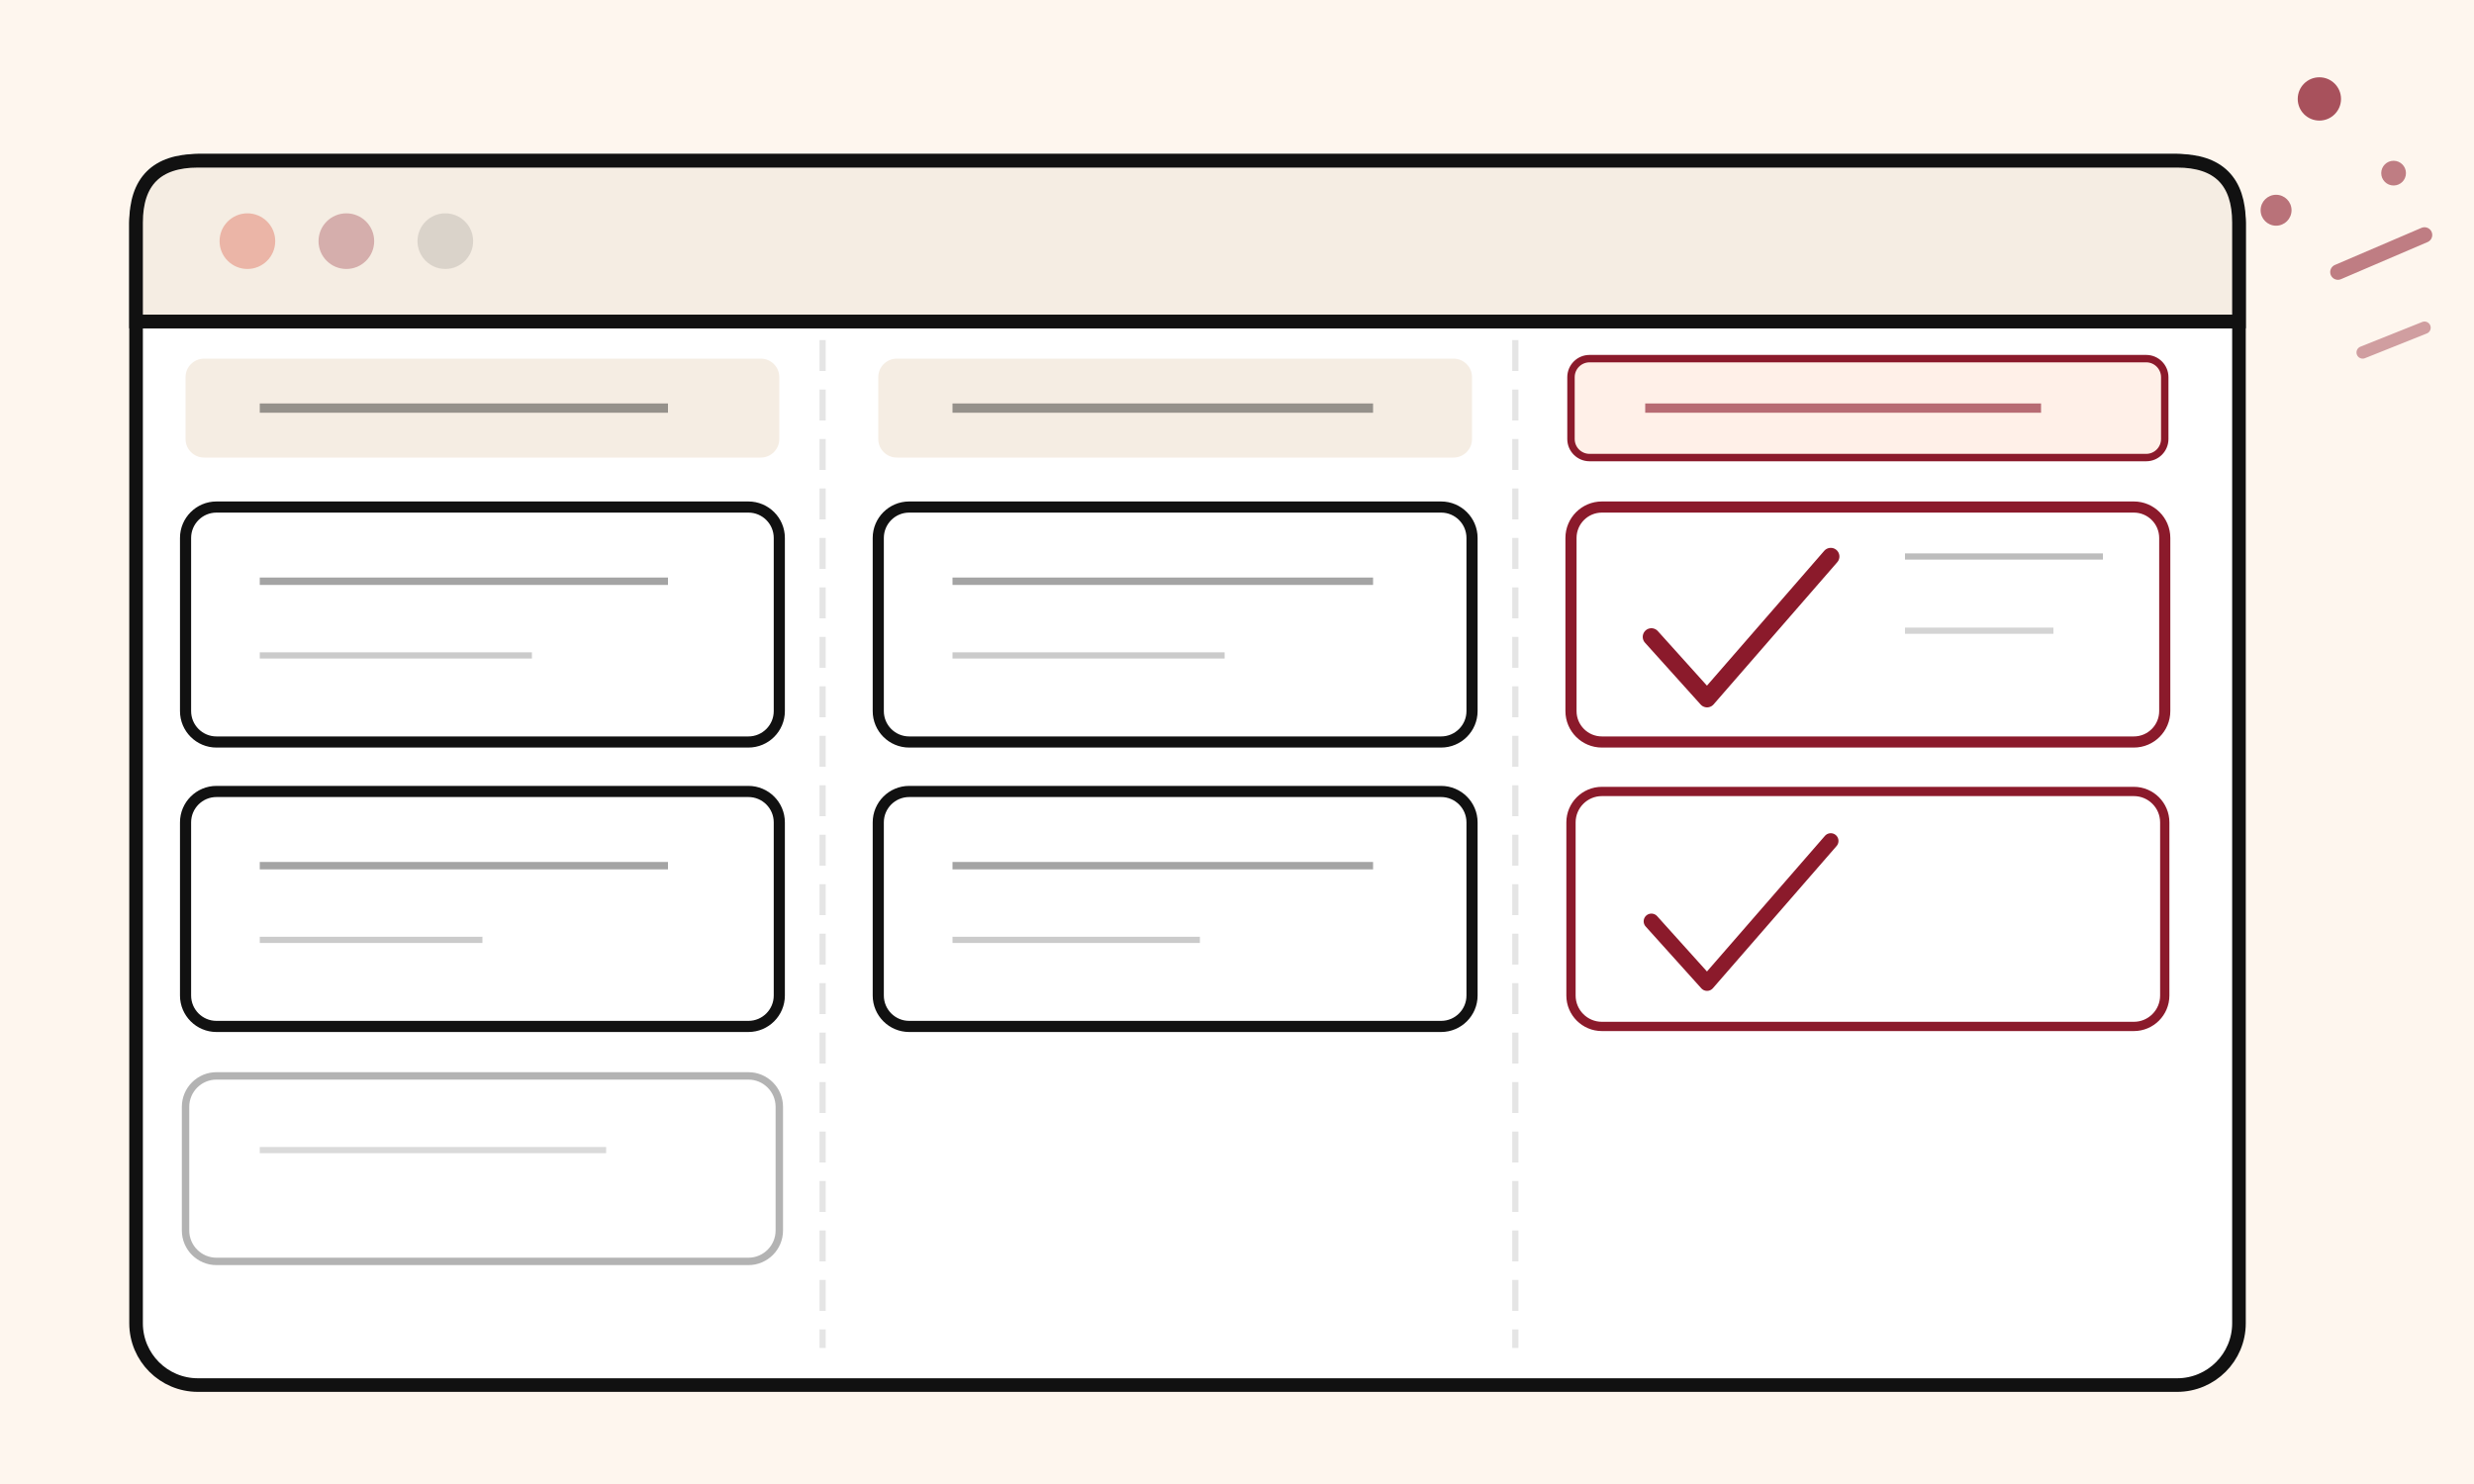
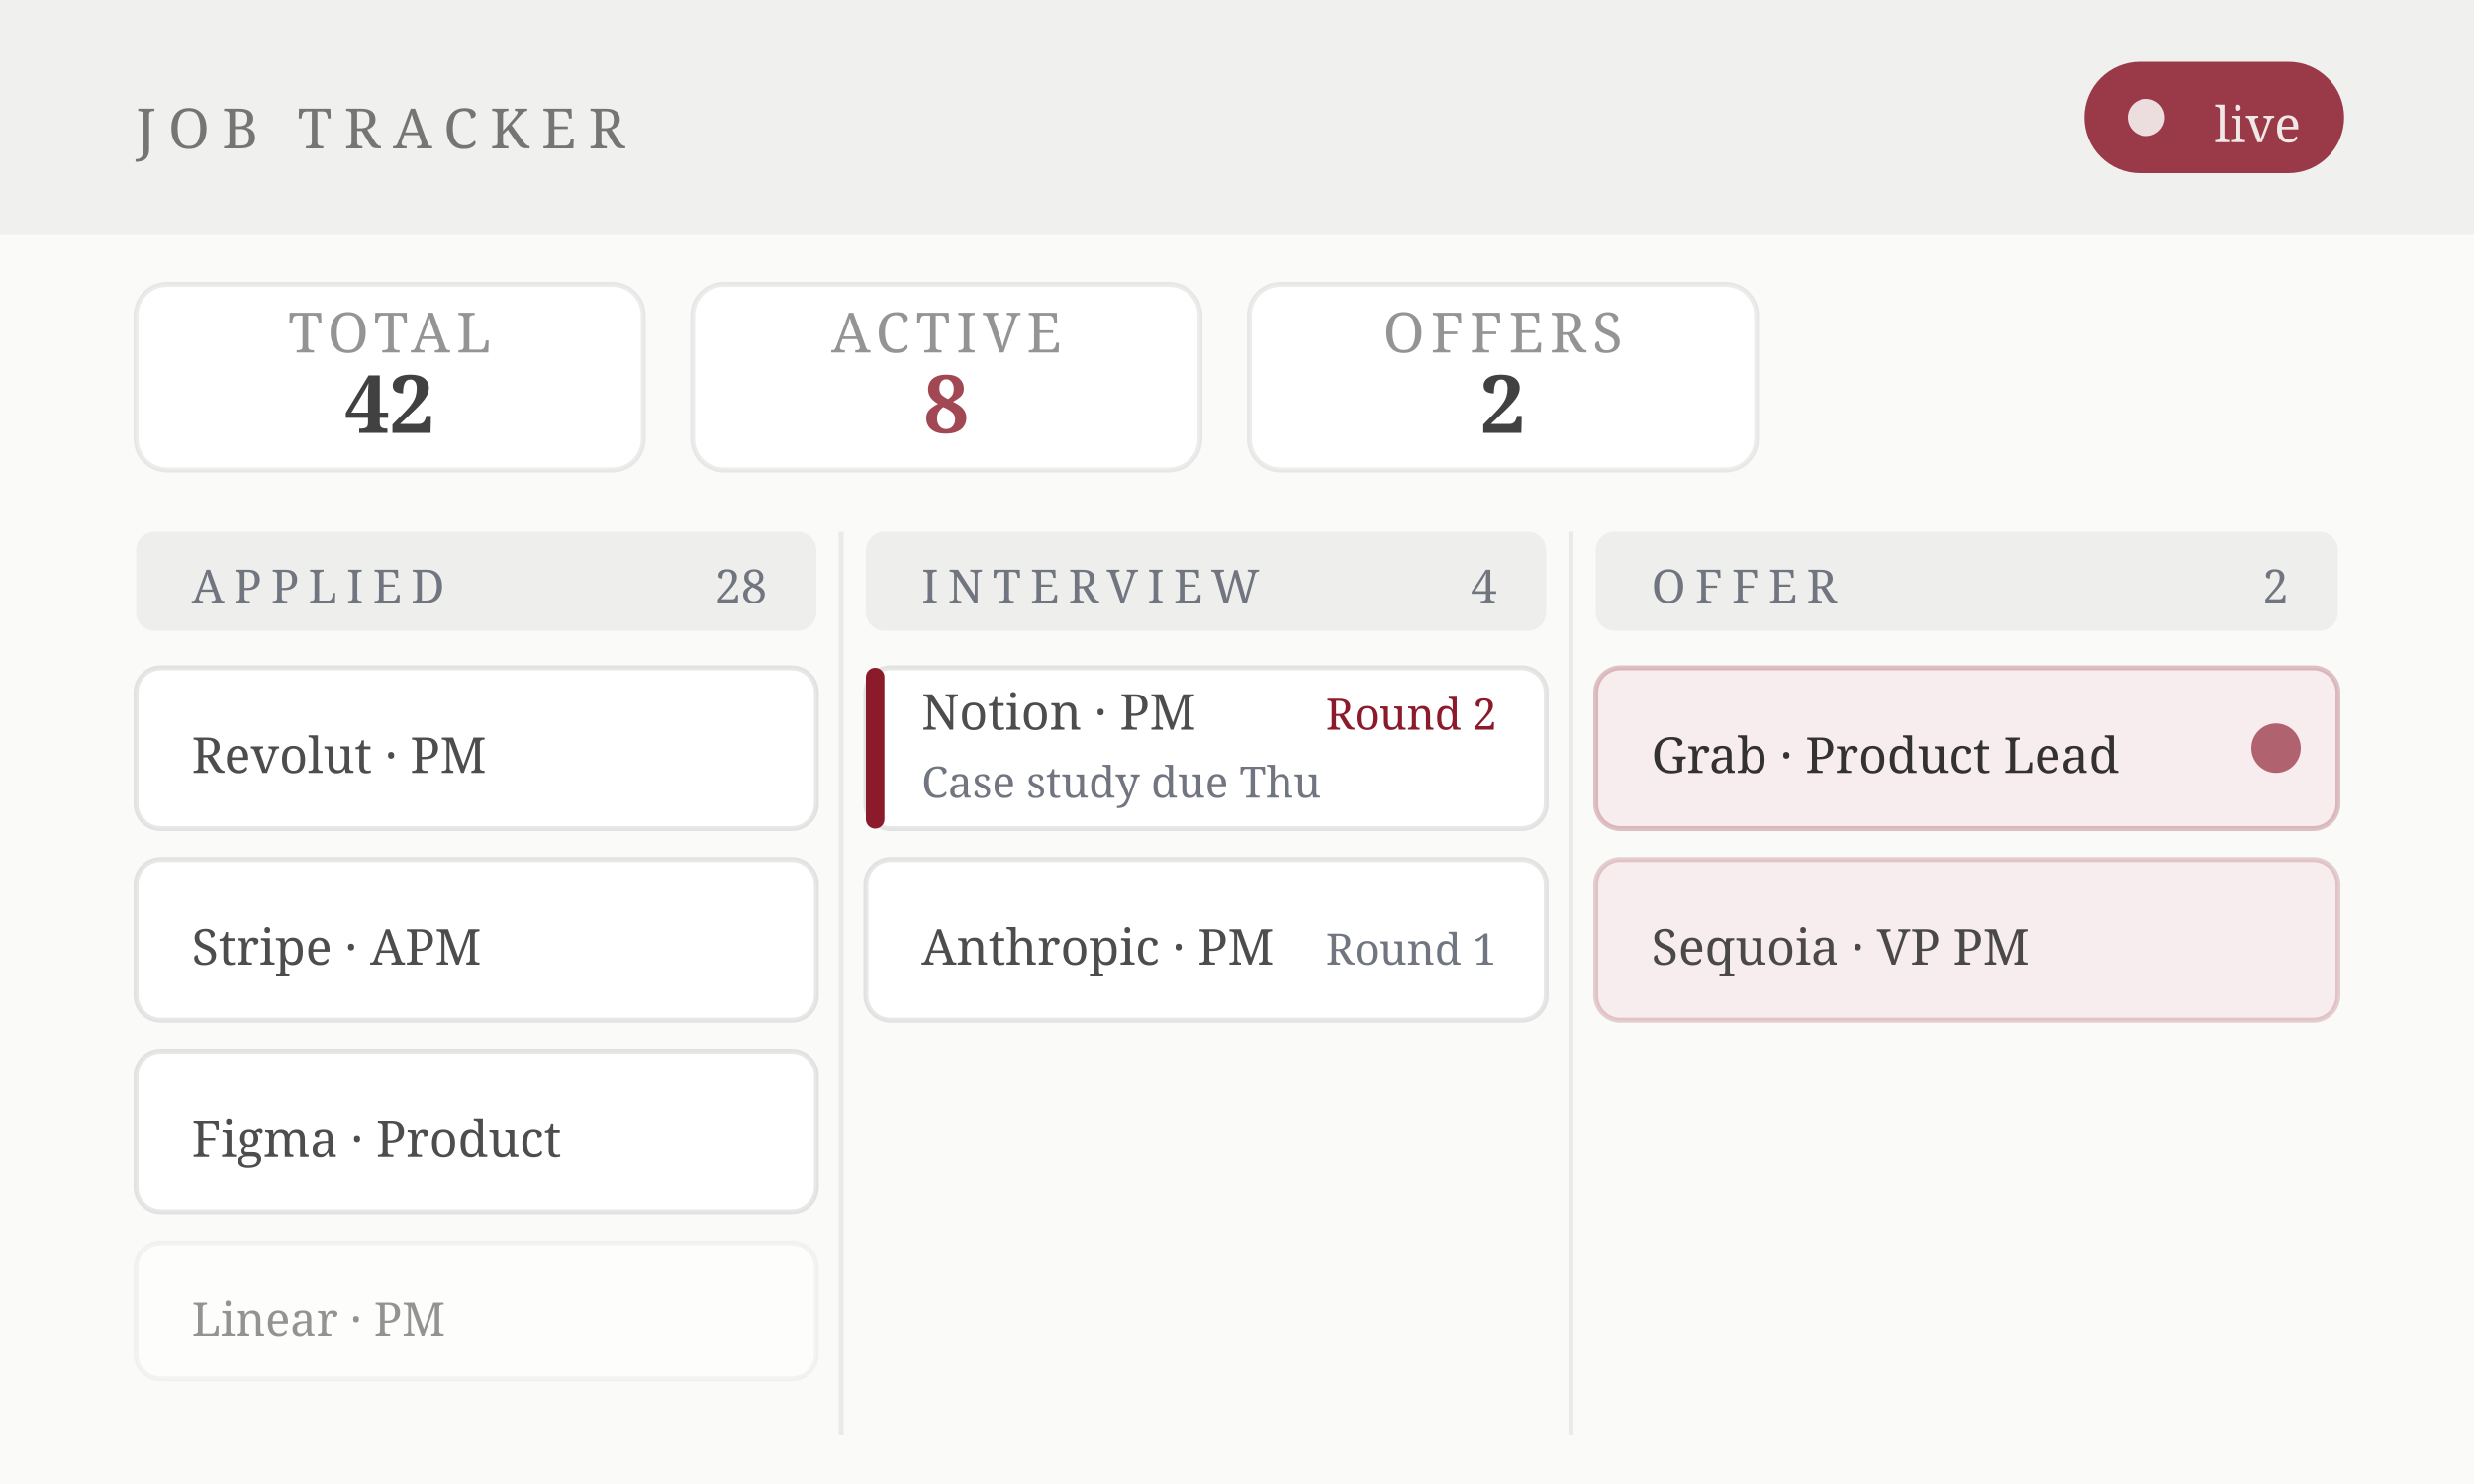
<svg xmlns="http://www.w3.org/2000/svg" viewBox="0 0 400 240" fill="none">
-   <rect width="400" height="240" fill="#FEF6EE" />
-   <circle cx="375" cy="16" r="3.5" fill="#8B1A2B" opacity="0.75" />
-   <circle cx="387" cy="28" r="2" fill="#8B1A2B" opacity="0.55" />
-   <circle cx="368" cy="34" r="2.5" fill="#8B1A2B" opacity="0.6" />
-   <line x1="378" y1="44" x2="392" y2="38" stroke="#8B1A2B" stroke-width="2.5" stroke-linecap="round" opacity="0.55" />
-   <line x1="382" y1="57" x2="392" y2="53" stroke="#8B1A2B" stroke-width="2" stroke-linecap="round" opacity="0.4" />
-   <rect x="22" y="26" width="340" height="198" rx="10" fill="white" stroke="#111111" stroke-width="2.2" />
-   <path d="M 22 36 Q 22 26 32 26 L 352 26 Q 362 26 362 36 L 362 52 L 22 52 Z" fill="#F5EDE3" stroke="#111111" stroke-width="2.2" />
-   <line x1="22" y1="52" x2="362" y2="52" stroke="#111111" stroke-width="2.2" />
-   <circle cx="40" cy="39" r="4.5" fill="#E8A898" opacity="0.8" />
-   <circle cx="56" cy="39" r="4.5" fill="#8B1A2B" opacity="0.3" />
-   <circle cx="72" cy="39" r="4.5" fill="#111111" opacity="0.12" />
-   <rect x="30" y="58" width="96" height="16" rx="3" fill="#F5EDE3" />
-   <line x1="42" y1="66" x2="108" y2="66" stroke="#111111" stroke-width="1.5" opacity="0.42" />
-   <rect x="142" y="58" width="96" height="16" rx="3" fill="#F5EDE3" />
-   <line x1="154" y1="66" x2="222" y2="66" stroke="#111111" stroke-width="1.5" opacity="0.42" />
-   <rect x="254" y="58" width="96" height="16" rx="3" fill="#FFF0E8" stroke="#8B1A2B" stroke-width="1.2" />
-   <line x1="266" y1="66" x2="330" y2="66" stroke="#8B1A2B" stroke-width="1.5" opacity="0.62" />
-   <line x1="133" y1="55" x2="133" y2="218" stroke="#111111" stroke-width="1" opacity="0.11" stroke-dasharray="5 3" />
-   <line x1="245" y1="55" x2="245" y2="218" stroke="#111111" stroke-width="1" opacity="0.11" stroke-dasharray="5 3" />
-   <rect x="30" y="82" width="96" height="38" rx="5" fill="white" stroke="#111111" stroke-width="1.8" />
-   <line x1="42" y1="94" x2="108" y2="94" stroke="#111111" stroke-width="1.2" opacity="0.38" />
-   <line x1="42" y1="106" x2="86" y2="106" stroke="#111111" stroke-width="1" opacity="0.22" />
-   <rect x="30" y="128" width="96" height="38" rx="5" fill="white" stroke="#111111" stroke-width="1.8" />
-   <line x1="42" y1="140" x2="108" y2="140" stroke="#111111" stroke-width="1.2" opacity="0.38" />
-   <line x1="42" y1="152" x2="78" y2="152" stroke="#111111" stroke-width="1" opacity="0.22" />
-   <rect x="30" y="174" width="96" height="30" rx="5" fill="white" stroke="#111111" stroke-width="1.2" opacity="0.32" />
-   <line x1="42" y1="186" x2="98" y2="186" stroke="#111111" stroke-width="1" opacity="0.16" />
-   <rect x="142" y="82" width="96" height="38" rx="5" fill="white" stroke="#111111" stroke-width="1.8" />
-   <line x1="154" y1="94" x2="222" y2="94" stroke="#111111" stroke-width="1.2" opacity="0.38" />
-   <line x1="154" y1="106" x2="198" y2="106" stroke="#111111" stroke-width="1" opacity="0.22" />
-   <rect x="142" y="128" width="96" height="38" rx="5" fill="white" stroke="#111111" stroke-width="1.8" />
-   <line x1="154" y1="140" x2="222" y2="140" stroke="#111111" stroke-width="1.2" opacity="0.38" />
-   <line x1="154" y1="152" x2="194" y2="152" stroke="#111111" stroke-width="1" opacity="0.22" />
-   <rect x="254" y="82" width="96" height="38" rx="5" fill="white" stroke="#8B1A2B" stroke-width="1.8" />
-   <path d="M 267 103 L 276 113 L 296 90" stroke="#8B1A2B" stroke-width="2.8" stroke-linecap="round" stroke-linejoin="round" />
-   <line x1="308" y1="90" x2="340" y2="90" stroke="#111111" stroke-width="1" opacity="0.28" />
-   <line x1="308" y1="102" x2="332" y2="102" stroke="#111111" stroke-width="1" opacity="0.18" />
-   <rect x="254" y="128" width="96" height="38" rx="5" fill="white" stroke="#8B1A2B" stroke-width="1.5" />
-   <path d="M 267 149 L 276 159 L 296 136" stroke="#8B1A2B" stroke-width="2.5" stroke-linecap="round" stroke-linejoin="round" />
+   <rect width="400" height="240" fill="#FAFAF8" />
+   <rect x="0" y="0" width="400" height="38" fill="#111111" fill-opacity="0.04" />
+   <text x="22" y="24" font-family="Georgia, serif" font-size="9" fill="#111111" opacity="0.55" letter-spacing="2">JOB TRACKER</text>
+   <rect x="337" y="10" width="42" height="18" rx="9" fill="#8B1A2B" opacity="0.85" />
+   <circle cx="347" cy="19" r="3" fill="#FAFAF8" opacity="0.85" />
+   <text x="372" y="23" text-anchor="end" font-family="Georgia, serif" font-size="8" fill="#FAFAF8" opacity="0.9">live</text>
+   <rect x="22" y="46" width="82" height="30" rx="5" fill="white" stroke="#111111" stroke-opacity="0.08" stroke-width="0.8" />
+   <text x="63" y="57" text-anchor="middle" font-family="Georgia, serif" font-size="9" fill="#111111" opacity="0.45" letter-spacing="1">TOTAL</text>
+   <text x="63" y="70" text-anchor="middle" font-family="Georgia, serif" font-size="13" fill="#111111" opacity="0.80" font-weight="bold">42</text>
+   <rect x="112" y="46" width="82" height="30" rx="5" fill="white" stroke="#111111" stroke-opacity="0.08" stroke-width="0.8" />
+   <text x="153" y="57" text-anchor="middle" font-family="Georgia, serif" font-size="9" fill="#111111" opacity="0.45" letter-spacing="1">ACTIVE</text>
+   <text x="153" y="70" text-anchor="middle" font-family="Georgia, serif" font-size="13" fill="#8B1A2B" opacity="0.80" font-weight="bold">8</text>
+   <rect x="202" y="46" width="82" height="30" rx="5" fill="white" stroke="#111111" stroke-opacity="0.08" stroke-width="0.8" />
+   <text x="243" y="57" text-anchor="middle" font-family="Georgia, serif" font-size="9" fill="#111111" opacity="0.45" letter-spacing="1">OFFERS</text>
+   <text x="243" y="70" text-anchor="middle" font-family="Georgia, serif" font-size="13" fill="#111111" opacity="0.80" font-weight="bold">2</text>
+   <rect x="22" y="86" width="110" height="16" rx="3" fill="#111111" fill-opacity="0.05" />
+   <text x="31" y="97.5" font-family="Georgia, serif" font-size="7.5" fill="#717580" letter-spacing="1.5">APPLIED</text>
+   <text x="124" y="97.5" text-anchor="end" font-family="Georgia, serif" font-size="7.5" fill="#717580">28</text>
+   <rect x="140" y="86" width="110" height="16" rx="3" fill="#111111" fill-opacity="0.05" />
+   <text x="149" y="97.5" font-family="Georgia, serif" font-size="7.5" fill="#717580" letter-spacing="1.5">INTERVIEW</text>
+   <text x="242" y="97.5" text-anchor="end" font-family="Georgia, serif" font-size="7.5" fill="#717580">4</text>
+   <rect x="258" y="86" width="120" height="16" rx="3" fill="#111111" fill-opacity="0.05" />
+   <text x="267" y="97.5" font-family="Georgia, serif" font-size="7.5" fill="#717580" letter-spacing="1.5">OFFER</text>
+   <text x="370" y="97.5" text-anchor="end" font-family="Georgia, serif" font-size="7.5" fill="#717580">2</text>
+   <rect x="22" y="108" width="110" height="26" rx="4" fill="white" stroke="#111111" stroke-opacity="0.10" stroke-width="0.8" />
+   <text x="31" y="125" font-family="Georgia, serif" font-size="8" fill="#111111" opacity="0.75">Revolut · PM</text>
+   <rect x="22" y="139" width="110" height="26" rx="4" fill="white" stroke="#111111" stroke-opacity="0.10" stroke-width="0.8" />
+   <text x="31" y="156" font-family="Georgia, serif" font-size="8" fill="#111111" opacity="0.75">Stripe · APM</text>
+   <rect x="22" y="170" width="110" height="26" rx="4" fill="white" stroke="#111111" stroke-opacity="0.10" stroke-width="0.8" />
+   <text x="31" y="187" font-family="Georgia, serif" font-size="8" fill="#111111" opacity="0.75">Figma · Product</text>
+   <rect x="22" y="201" width="110" height="22" rx="4" fill="white" stroke="#111111" stroke-opacity="0.07" stroke-width="0.8" opacity="0.6" />
+   <text x="31" y="216" font-family="Georgia, serif" font-size="7.5" fill="#111111" opacity="0.45">Linear · PM</text>
+   <rect x="140" y="108" width="110" height="26" rx="4" fill="white" stroke="#111111" stroke-opacity="0.10" stroke-width="0.8" />
+   <rect x="140" y="108" width="3" height="26" rx="1.5" fill="#8B1A2B" />
+   <text x="149" y="118" font-family="Georgia, serif" font-size="8" fill="#111111" opacity="0.75">Notion · PM</text>
+   <text x="242" y="118" text-anchor="end" font-family="Georgia, serif" font-size="7" fill="#8B1A2B">Round 2</text>
+   <text x="149" y="129" font-family="Georgia, serif" font-size="7" fill="#717580">Case study due Thu</text>
+   <rect x="140" y="139" width="110" height="26" rx="4" fill="white" stroke="#111111" stroke-opacity="0.10" stroke-width="0.8" />
+   <text x="149" y="156" font-family="Georgia, serif" font-size="8" fill="#111111" opacity="0.75">Anthropic · PM</text>
+   <text x="242" y="156" text-anchor="end" font-family="Georgia, serif" font-size="7" fill="#717580">Round 1</text>
+   <rect x="258" y="108" width="120" height="26" rx="4" fill="#F7ECEE" stroke="#8B1A2B" stroke-opacity="0.25" stroke-width="0.8" />
+   <text x="267" y="125" font-family="Georgia, serif" font-size="8" fill="#111111" opacity="0.85">Grab · Product Lead</text>
+   <circle cx="368" cy="121" r="4" fill="#8B1A2B" opacity="0.65" />
+   <rect x="258" y="139" width="120" height="26" rx="4" fill="#F7ECEE" stroke="#8B1A2B" stroke-opacity="0.20" stroke-width="0.8" />
+   <text x="267" y="156" font-family="Georgia, serif" font-size="8" fill="#111111" opacity="0.75">Sequoia · VP PM</text>
+   <line x1="136" y1="86" x2="136" y2="232" stroke="#111111" stroke-opacity="0.07" stroke-width="0.8" />
+   <line x1="254" y1="86" x2="254" y2="232" stroke="#111111" stroke-opacity="0.07" stroke-width="0.8" />
</svg>
